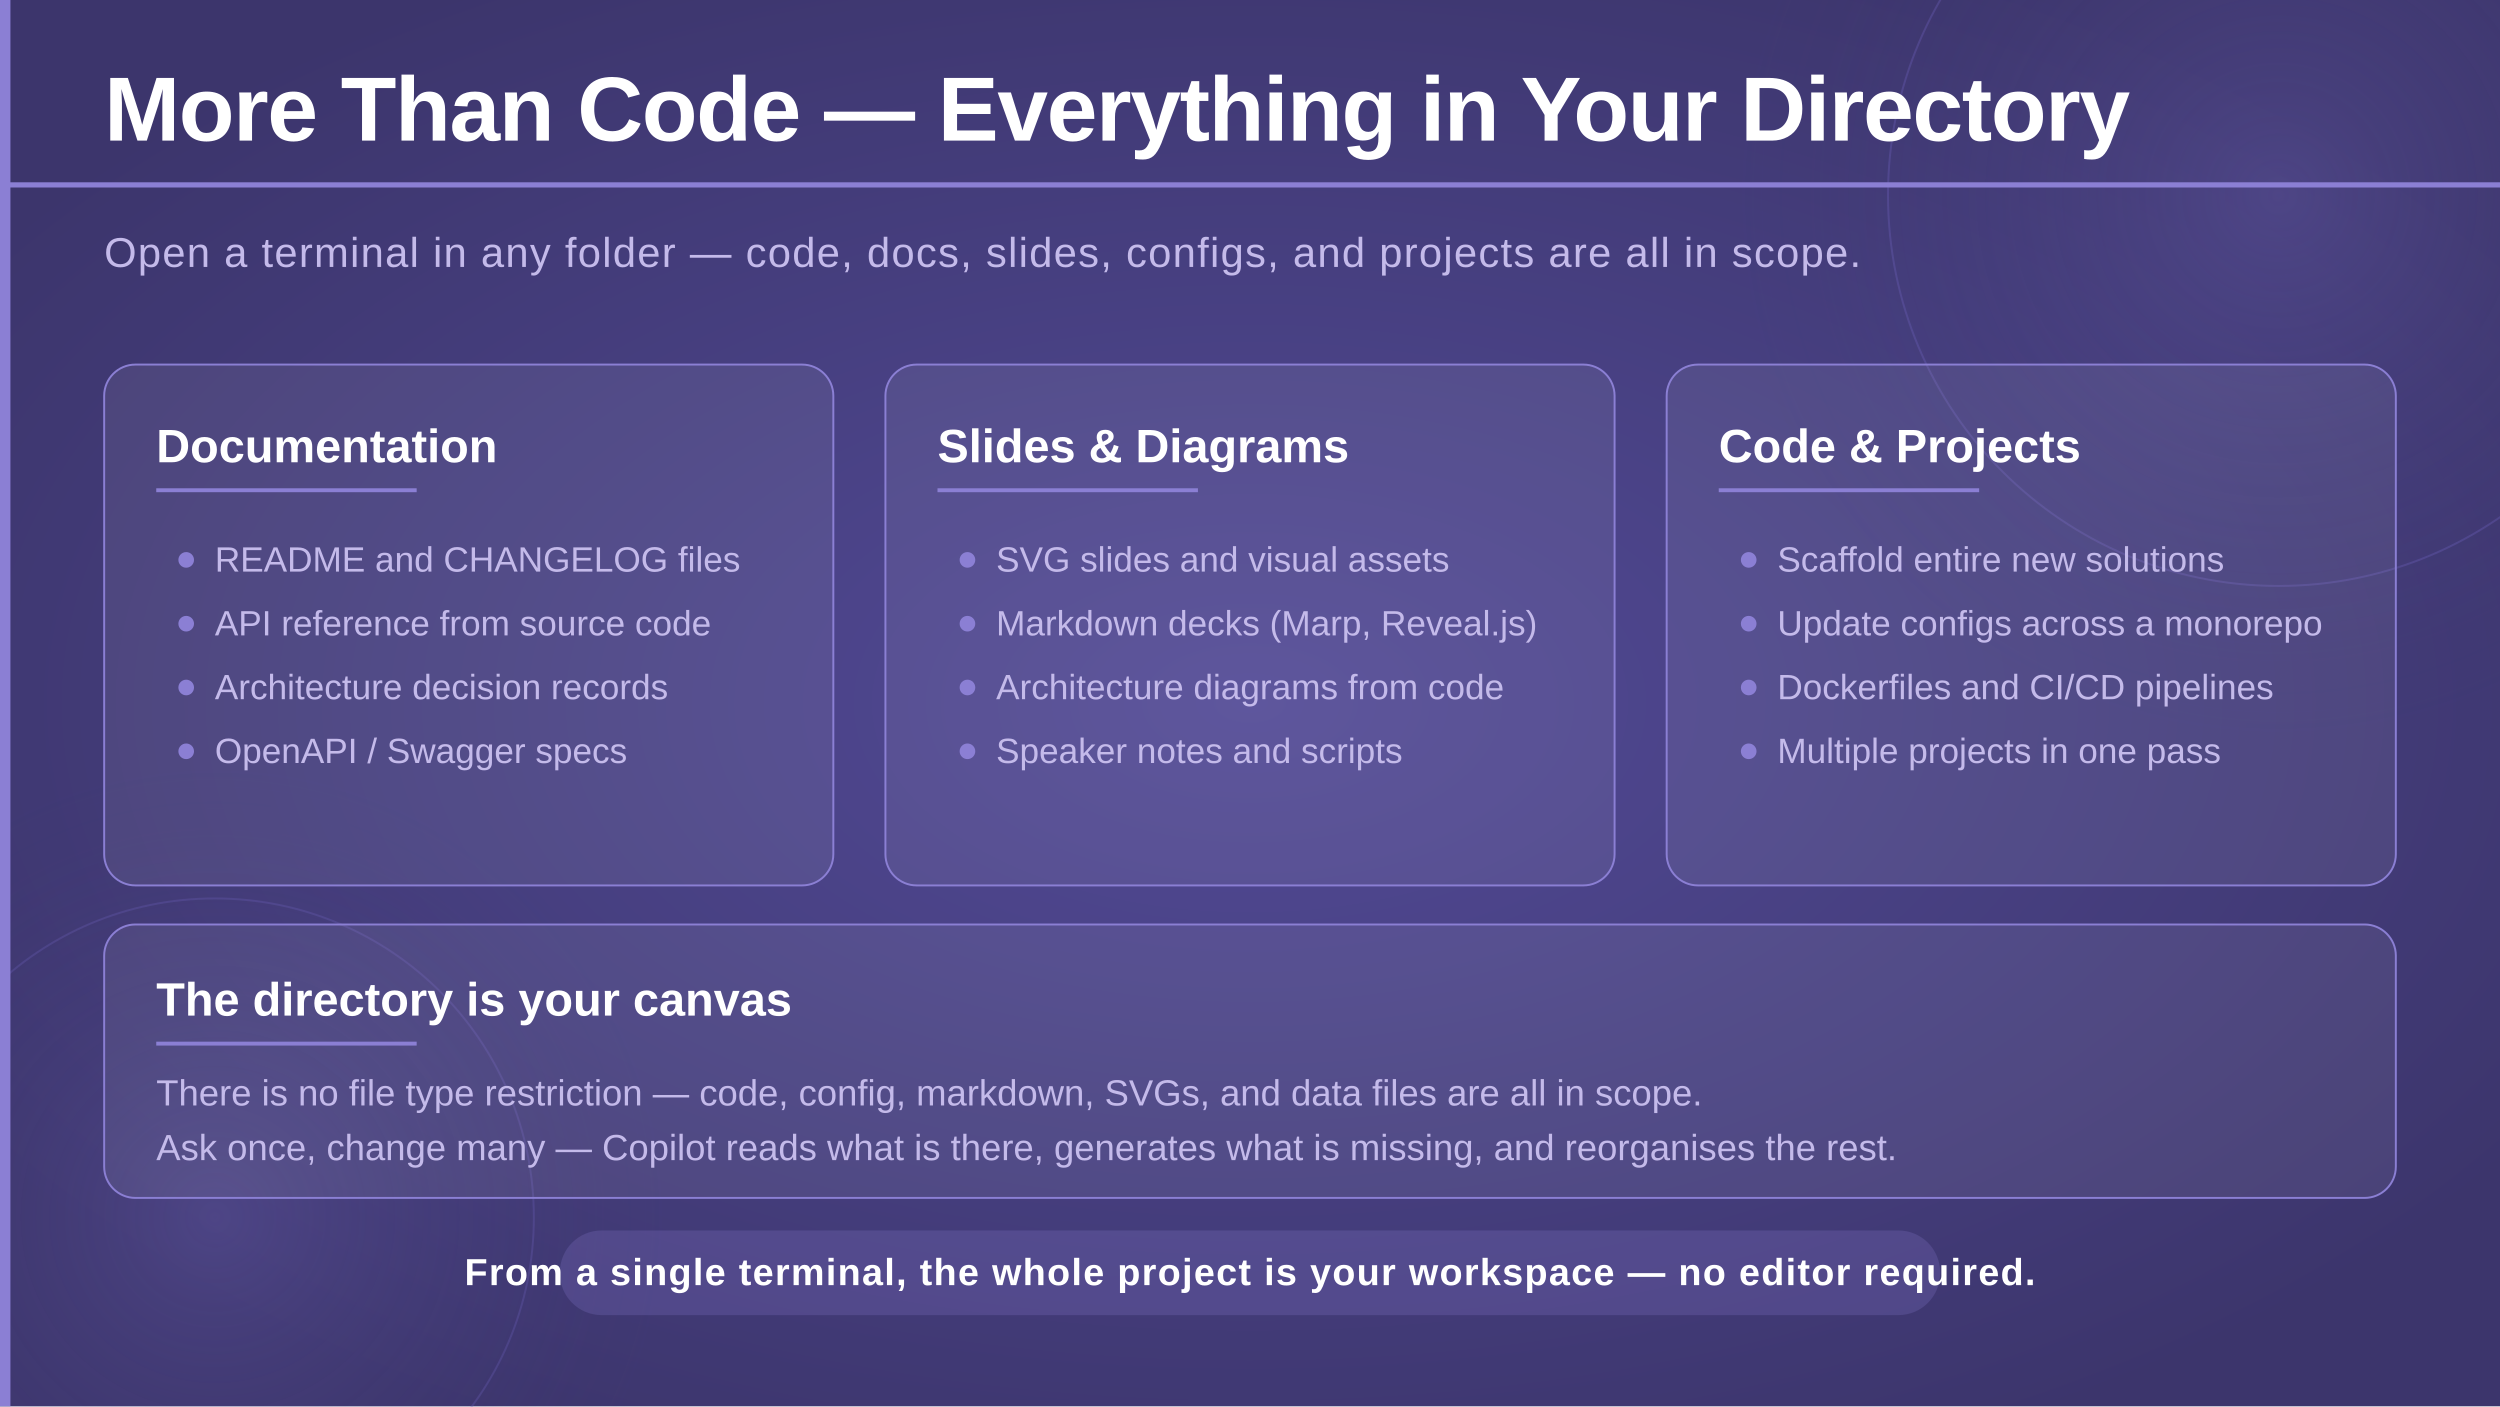
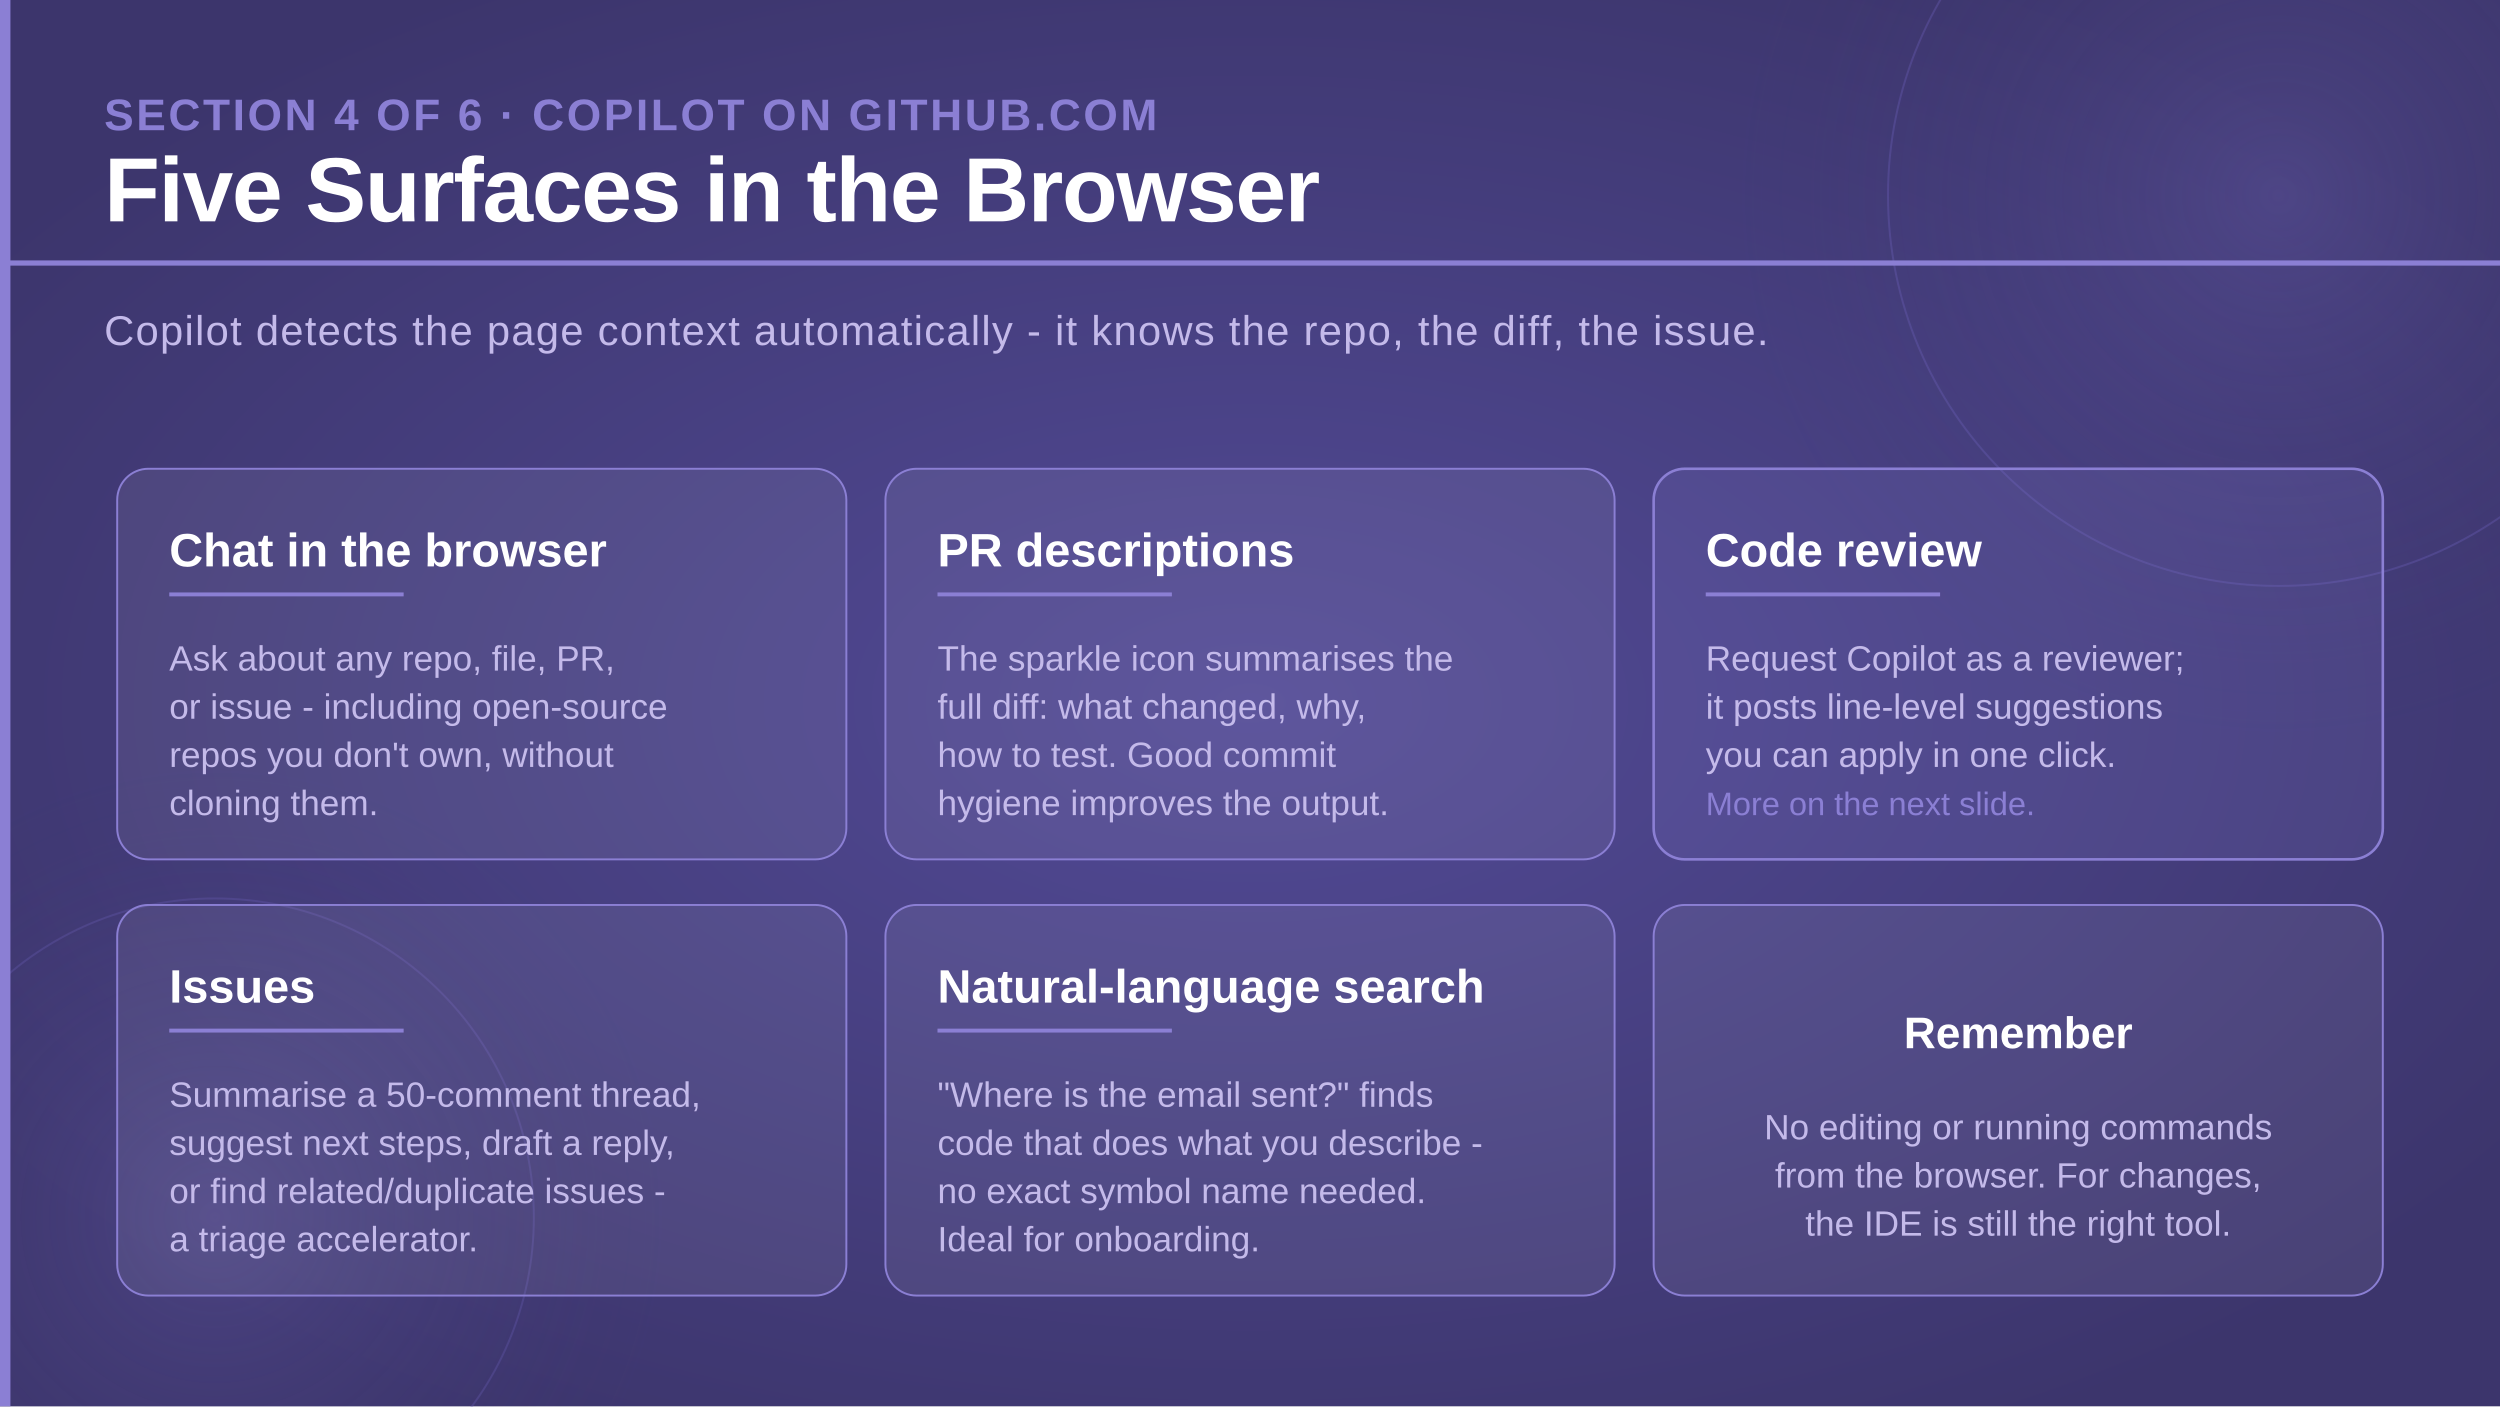
<svg xmlns="http://www.w3.org/2000/svg" viewBox="0 0 1920 1080" width="1920" height="1080">
  <defs>
    <radialGradient id="bgGlow" cx="50%" cy="50%" r="60%">
      <stop offset="0%" stop-color="#524a96" stop-opacity="1" />
      <stop offset="100%" stop-color="#3c356c" stop-opacity="1" />
    </radialGradient>
    <radialGradient id="circleGlow" cx="50%" cy="50%" r="50%">
      <stop offset="0%" stop-color="#7c70c8" stop-opacity="0.25" />
      <stop offset="100%" stop-color="#3c356c" stop-opacity="0" />
    </radialGradient>
  </defs>
  <rect width="1920" height="1080" fill="url(#bgGlow)" />
  <circle cx="1750" cy="150" r="420" fill="url(#circleGlow)" />
  <circle cx="1750" cy="150" r="300" fill="none" stroke="#6a5fb8" stroke-width="1.5" opacity="0.35" />
  <circle cx="165" cy="935" r="350" fill="url(#circleGlow)" />
  <circle cx="165" cy="935" r="245" fill="none" stroke="#6a5fb8" stroke-width="1.5" opacity="0.3" />
  <rect x="0" y="0" width="8" height="1080" fill="#8b7fd4" />
-   <text x="80" y="108" font-family="'Segoe UI', 'Helvetica Neue', Arial, sans-serif" font-size="70" font-weight="700" fill="#ffffff" letter-spacing="-1">More Than Code — Everything in Your Directory</text>
-   <rect x="0" y="140" width="1920" height="4" fill="#8b7fd4" />
-   <text x="80" y="205" font-family="'Segoe UI', 'Helvetica Neue', Arial, sans-serif" font-size="32" font-weight="300" fill="#c4baea" letter-spacing="1">
-     Open a terminal in any folder — code, docs, slides, configs, and projects are all in scope.
+   <text x="80" y="100" font-family="'Segoe UI', 'Helvetica Neue', Arial, sans-serif" font-size="34" font-weight="700" fill="#8b7fd4" letter-spacing="2">SECTION 4 OF 6 · COPILOT ON GITHUB.COM</text>
+   <text x="80" y="170" font-family="'Segoe UI', 'Helvetica Neue', Arial, sans-serif" font-size="70" font-weight="700" fill="#ffffff" letter-spacing="-1">Five Surfaces in the Browser</text>
+   <rect x="0" y="200" width="1920" height="4" fill="#8b7fd4" />
+   <text x="80" y="265" font-family="'Segoe UI', 'Helvetica Neue', Arial, sans-serif" font-size="32" font-weight="300" fill="#c4baea" letter-spacing="1">
+     Copilot detects the page context automatically - it knows the repo, the diff, the issue.
  </text>
-   <rect x="80" y="280" width="560" height="400" rx="24" fill="#ffffff" fill-opacity="0.07" stroke="#8b7fd4" stroke-width="1.5" />
-   <text x="120" y="355" font-family="'Segoe UI', 'Helvetica Neue', Arial, sans-serif" font-size="36" font-weight="700" fill="#ffffff">Documentation</text>
-   <rect x="120" y="375" width="200" height="3" fill="#8b7fd4" />
-   <circle cx="143" cy="430" r="6" fill="#8b7fd4" />
-   <text x="165" y="439" font-family="'Segoe UI', 'Helvetica Neue', Arial, sans-serif" font-size="27" font-weight="300" fill="#c4baea">README and CHANGELOG files</text>
-   <circle cx="143" cy="479" r="6" fill="#8b7fd4" />
-   <text x="165" y="488" font-family="'Segoe UI', 'Helvetica Neue', Arial, sans-serif" font-size="27" font-weight="300" fill="#c4baea">API reference from source code</text>
-   <circle cx="143" cy="528" r="6" fill="#8b7fd4" />
-   <text x="165" y="537" font-family="'Segoe UI', 'Helvetica Neue', Arial, sans-serif" font-size="27" font-weight="300" fill="#c4baea">Architecture decision records</text>
-   <circle cx="143" cy="577" r="6" fill="#8b7fd4" />
-   <text x="165" y="586" font-family="'Segoe UI', 'Helvetica Neue', Arial, sans-serif" font-size="27" font-weight="300" fill="#c4baea">OpenAPI / Swagger specs</text>
-   <rect x="680" y="280" width="560" height="400" rx="24" fill="#ffffff" fill-opacity="0.07" stroke="#8b7fd4" stroke-width="1.5" />
-   <text x="720" y="355" font-family="'Segoe UI', 'Helvetica Neue', Arial, sans-serif" font-size="36" font-weight="700" fill="#ffffff">Slides &amp; Diagrams</text>
-   <rect x="720" y="375" width="200" height="3" fill="#8b7fd4" />
-   <circle cx="743" cy="430" r="6" fill="#8b7fd4" />
-   <text x="765" y="439" font-family="'Segoe UI', 'Helvetica Neue', Arial, sans-serif" font-size="27" font-weight="300" fill="#c4baea">SVG slides and visual assets</text>
-   <circle cx="743" cy="479" r="6" fill="#8b7fd4" />
-   <text x="765" y="488" font-family="'Segoe UI', 'Helvetica Neue', Arial, sans-serif" font-size="27" font-weight="300" fill="#c4baea">Markdown decks (Marp, Reveal.js)</text>
-   <circle cx="743" cy="528" r="6" fill="#8b7fd4" />
-   <text x="765" y="537" font-family="'Segoe UI', 'Helvetica Neue', Arial, sans-serif" font-size="27" font-weight="300" fill="#c4baea">Architecture diagrams from code</text>
-   <circle cx="743" cy="577" r="6" fill="#8b7fd4" />
-   <text x="765" y="586" font-family="'Segoe UI', 'Helvetica Neue', Arial, sans-serif" font-size="27" font-weight="300" fill="#c4baea">Speaker notes and scripts</text>
-   <rect x="1280" y="280" width="560" height="400" rx="24" fill="#ffffff" fill-opacity="0.07" stroke="#8b7fd4" stroke-width="1.5" />
-   <text x="1320" y="355" font-family="'Segoe UI', 'Helvetica Neue', Arial, sans-serif" font-size="36" font-weight="700" fill="#ffffff">Code &amp; Projects</text>
-   <rect x="1320" y="375" width="200" height="3" fill="#8b7fd4" />
-   <circle cx="1343" cy="430" r="6" fill="#8b7fd4" />
-   <text x="1365" y="439" font-family="'Segoe UI', 'Helvetica Neue', Arial, sans-serif" font-size="27" font-weight="300" fill="#c4baea">Scaffold entire new solutions</text>
-   <circle cx="1343" cy="479" r="6" fill="#8b7fd4" />
-   <text x="1365" y="488" font-family="'Segoe UI', 'Helvetica Neue', Arial, sans-serif" font-size="27" font-weight="300" fill="#c4baea">Update configs across a monorepo</text>
-   <circle cx="1343" cy="528" r="6" fill="#8b7fd4" />
-   <text x="1365" y="537" font-family="'Segoe UI', 'Helvetica Neue', Arial, sans-serif" font-size="27" font-weight="300" fill="#c4baea">Dockerfiles and CI/CD pipelines</text>
-   <circle cx="1343" cy="577" r="6" fill="#8b7fd4" />
-   <text x="1365" y="586" font-family="'Segoe UI', 'Helvetica Neue', Arial, sans-serif" font-size="27" font-weight="300" fill="#c4baea">Multiple projects in one pass</text>
-   <rect x="80" y="710" width="1760" height="210" rx="24" fill="#ffffff" fill-opacity="0.07" stroke="#8b7fd4" stroke-width="1.5" />
-   <text x="120" y="780" font-family="'Segoe UI', 'Helvetica Neue', Arial, sans-serif" font-size="36" font-weight="700" fill="#ffffff">The directory is your canvas</text>
-   <rect x="120" y="800" width="200" height="3" fill="#8b7fd4" />
-   <text x="120" y="849" font-family="'Segoe UI', 'Helvetica Neue', Arial, sans-serif" font-size="28" font-weight="300" fill="#c4baea">There is no file type restriction — code, config, markdown, SVGs, and data files are all in scope.</text>
-   <text x="120" y="891" font-family="'Segoe UI', 'Helvetica Neue', Arial, sans-serif" font-size="28" font-weight="300" fill="#c4baea">Ask once, change many — Copilot reads what is there, generates what is missing, and reorganises the rest.</text>
-   <rect x="430" y="945" width="1060" height="65" rx="32" fill="#8b7fd4" opacity="0.22" />
-   <text x="960" y="987" text-anchor="middle" font-family="'Segoe UI', 'Helvetica Neue', Arial, sans-serif" font-size="29" font-weight="600" fill="#ffffff" letter-spacing="1">From a single terminal, the whole project is your workspace — no editor required.</text>
+   <rect x="90" y="360" width="560" height="300" rx="24" fill="#ffffff" fill-opacity="0.07" stroke="#8b7fd4" stroke-width="1.5" />
+   <text x="130" y="435" font-family="'Segoe UI', 'Helvetica Neue', Arial, sans-serif" font-size="36" font-weight="700" fill="#ffffff">Chat in the browser</text>
+   <rect x="130" y="455" width="180" height="3" fill="#8b7fd4" />
+   <text x="130" y="515" font-family="'Segoe UI', 'Helvetica Neue', Arial, sans-serif" font-size="27" font-weight="300" fill="#c4baea">Ask about any repo, file, PR,</text>
+   <text x="130" y="552" font-family="'Segoe UI', 'Helvetica Neue', Arial, sans-serif" font-size="27" font-weight="300" fill="#c4baea">or issue - including open-source</text>
+   <text x="130" y="589" font-family="'Segoe UI', 'Helvetica Neue', Arial, sans-serif" font-size="27" font-weight="300" fill="#c4baea">repos you don't own, without</text>
+   <text x="130" y="626" font-family="'Segoe UI', 'Helvetica Neue', Arial, sans-serif" font-size="27" font-weight="300" fill="#c4baea">cloning them.</text>
+   <rect x="680" y="360" width="560" height="300" rx="24" fill="#ffffff" fill-opacity="0.07" stroke="#8b7fd4" stroke-width="1.5" />
+   <text x="720" y="435" font-family="'Segoe UI', 'Helvetica Neue', Arial, sans-serif" font-size="36" font-weight="700" fill="#ffffff">PR descriptions</text>
+   <rect x="720" y="455" width="180" height="3" fill="#8b7fd4" />
+   <text x="720" y="515" font-family="'Segoe UI', 'Helvetica Neue', Arial, sans-serif" font-size="27" font-weight="300" fill="#c4baea">The sparkle icon summarises the</text>
+   <text x="720" y="552" font-family="'Segoe UI', 'Helvetica Neue', Arial, sans-serif" font-size="27" font-weight="300" fill="#c4baea">full diff: what changed, why,</text>
+   <text x="720" y="589" font-family="'Segoe UI', 'Helvetica Neue', Arial, sans-serif" font-size="27" font-weight="300" fill="#c4baea">how to test. Good commit</text>
+   <text x="720" y="626" font-family="'Segoe UI', 'Helvetica Neue', Arial, sans-serif" font-size="27" font-weight="300" fill="#c4baea">hygiene improves the output.</text>
+   <rect x="1270" y="360" width="560" height="300" rx="24" fill="#8b7fd4" fill-opacity="0.15" stroke="#8b7fd4" stroke-width="2" />
+   <text x="1310" y="435" font-family="'Segoe UI', 'Helvetica Neue', Arial, sans-serif" font-size="36" font-weight="700" fill="#ffffff">Code review</text>
+   <rect x="1310" y="455" width="180" height="3" fill="#8b7fd4" />
+   <text x="1310" y="515" font-family="'Segoe UI', 'Helvetica Neue', Arial, sans-serif" font-size="27" font-weight="300" fill="#c4baea">Request Copilot as a reviewer;</text>
+   <text x="1310" y="552" font-family="'Segoe UI', 'Helvetica Neue', Arial, sans-serif" font-size="27" font-weight="300" fill="#c4baea">it posts line-level suggestions</text>
+   <text x="1310" y="589" font-family="'Segoe UI', 'Helvetica Neue', Arial, sans-serif" font-size="27" font-weight="300" fill="#c4baea">you can apply in one click.</text>
+   <text x="1310" y="626" font-family="'Segoe UI', 'Helvetica Neue', Arial, sans-serif" font-size="25" font-weight="300" fill="#8b7fd4">More on the next slide.</text>
+   <rect x="90" y="695" width="560" height="300" rx="24" fill="#ffffff" fill-opacity="0.07" stroke="#8b7fd4" stroke-width="1.5" />
+   <text x="130" y="770" font-family="'Segoe UI', 'Helvetica Neue', Arial, sans-serif" font-size="36" font-weight="700" fill="#ffffff">Issues</text>
+   <rect x="130" y="790" width="180" height="3" fill="#8b7fd4" />
+   <text x="130" y="850" font-family="'Segoe UI', 'Helvetica Neue', Arial, sans-serif" font-size="27" font-weight="300" fill="#c4baea">Summarise a 50-comment thread,</text>
+   <text x="130" y="887" font-family="'Segoe UI', 'Helvetica Neue', Arial, sans-serif" font-size="27" font-weight="300" fill="#c4baea">suggest next steps, draft a reply,</text>
+   <text x="130" y="924" font-family="'Segoe UI', 'Helvetica Neue', Arial, sans-serif" font-size="27" font-weight="300" fill="#c4baea">or find related/duplicate issues -</text>
+   <text x="130" y="961" font-family="'Segoe UI', 'Helvetica Neue', Arial, sans-serif" font-size="27" font-weight="300" fill="#c4baea">a triage accelerator.</text>
+   <rect x="680" y="695" width="560" height="300" rx="24" fill="#ffffff" fill-opacity="0.07" stroke="#8b7fd4" stroke-width="1.5" />
+   <text x="720" y="770" font-family="'Segoe UI', 'Helvetica Neue', Arial, sans-serif" font-size="36" font-weight="700" fill="#ffffff">Natural-language search</text>
+   <rect x="720" y="790" width="180" height="3" fill="#8b7fd4" />
+   <text x="720" y="850" font-family="'Segoe UI', 'Helvetica Neue', Arial, sans-serif" font-size="27" font-weight="300" fill="#c4baea">"Where is the email sent?" finds</text>
+   <text x="720" y="887" font-family="'Segoe UI', 'Helvetica Neue', Arial, sans-serif" font-size="27" font-weight="300" fill="#c4baea">code that does what you describe -</text>
+   <text x="720" y="924" font-family="'Segoe UI', 'Helvetica Neue', Arial, sans-serif" font-size="27" font-weight="300" fill="#c4baea">no exact symbol name needed.</text>
+   <text x="720" y="961" font-family="'Segoe UI', 'Helvetica Neue', Arial, sans-serif" font-size="27" font-weight="300" fill="#c4baea">Ideal for onboarding.</text>
+   <rect x="1270" y="695" width="560" height="300" rx="24" fill="#ffffff" fill-opacity="0.07" stroke="#8b7fd4" stroke-width="1.5" />
+   <text x="1550" y="805" text-anchor="middle" font-family="'Segoe UI', 'Helvetica Neue', Arial, sans-serif" font-size="34" font-weight="700" fill="#ffffff">Remember</text>
+   <text x="1550" y="875" text-anchor="middle" font-family="'Segoe UI', 'Helvetica Neue', Arial, sans-serif" font-size="27" font-weight="300" fill="#c4baea">No editing or running commands</text>
+   <text x="1550" y="912" text-anchor="middle" font-family="'Segoe UI', 'Helvetica Neue', Arial, sans-serif" font-size="27" font-weight="300" fill="#c4baea">from the browser. For changes,</text>
+   <text x="1550" y="949" text-anchor="middle" font-family="'Segoe UI', 'Helvetica Neue', Arial, sans-serif" font-size="27" font-weight="300" fill="#c4baea">the IDE is still the right tool.</text>
</svg>
